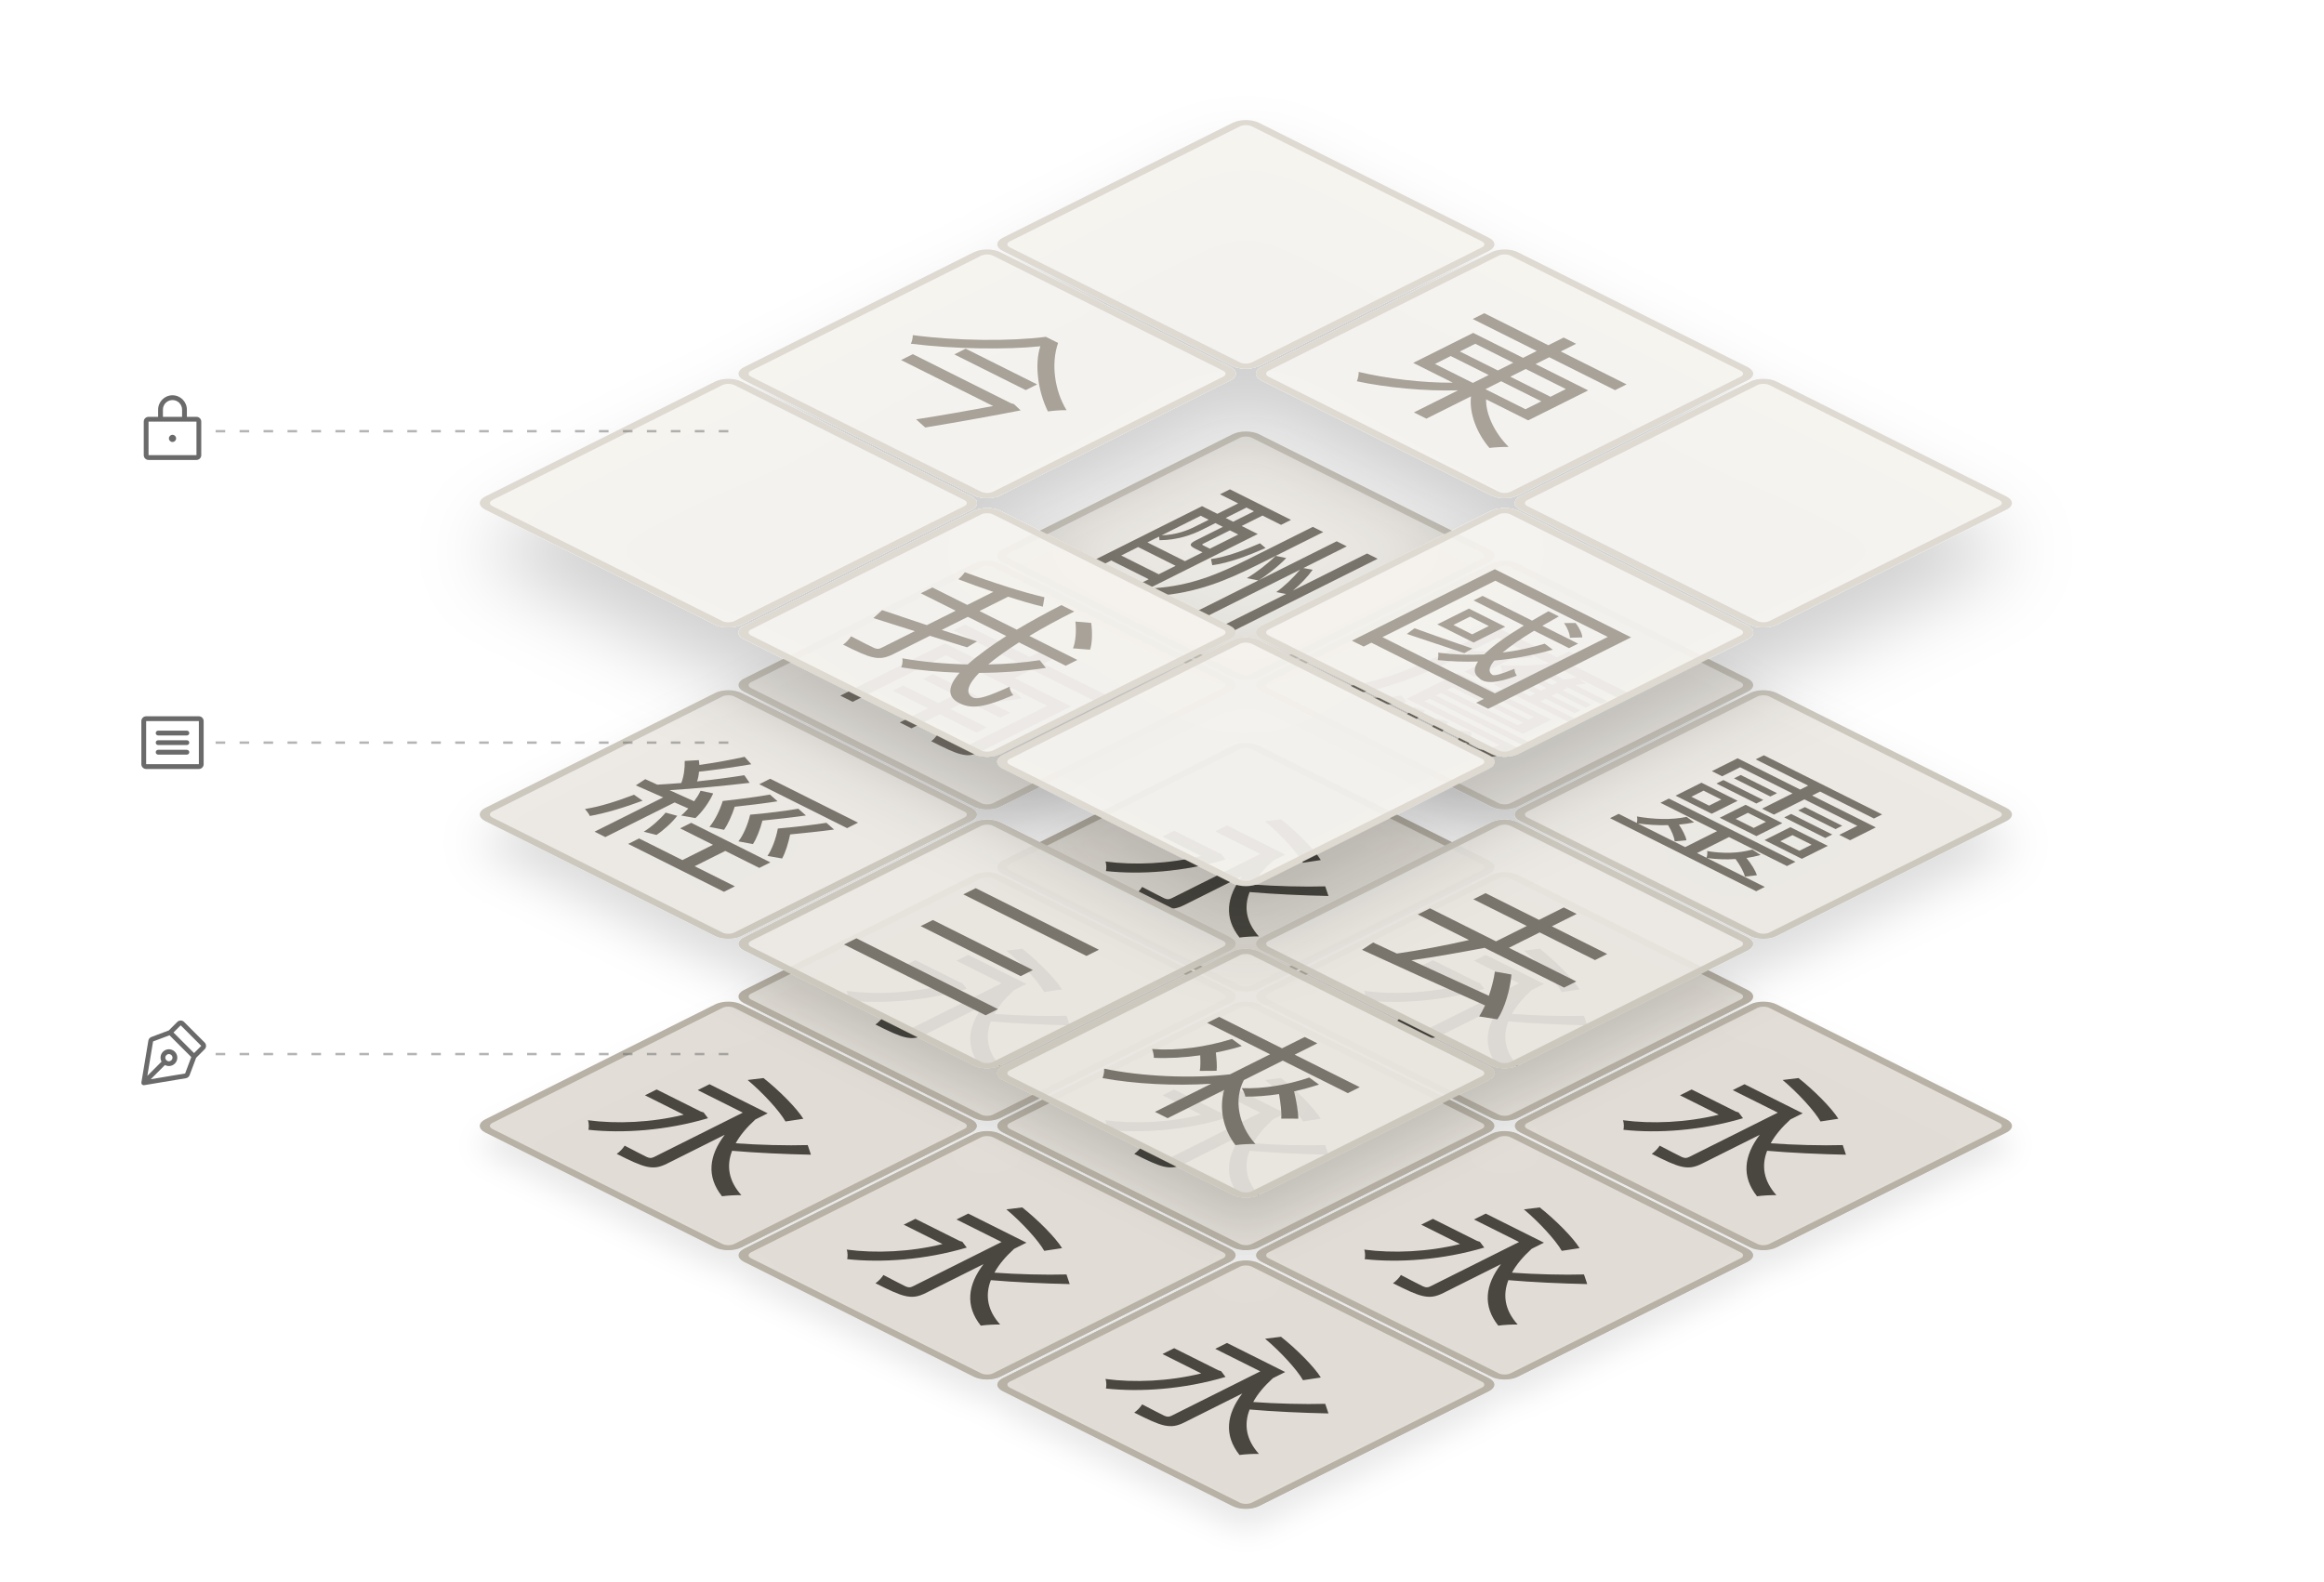
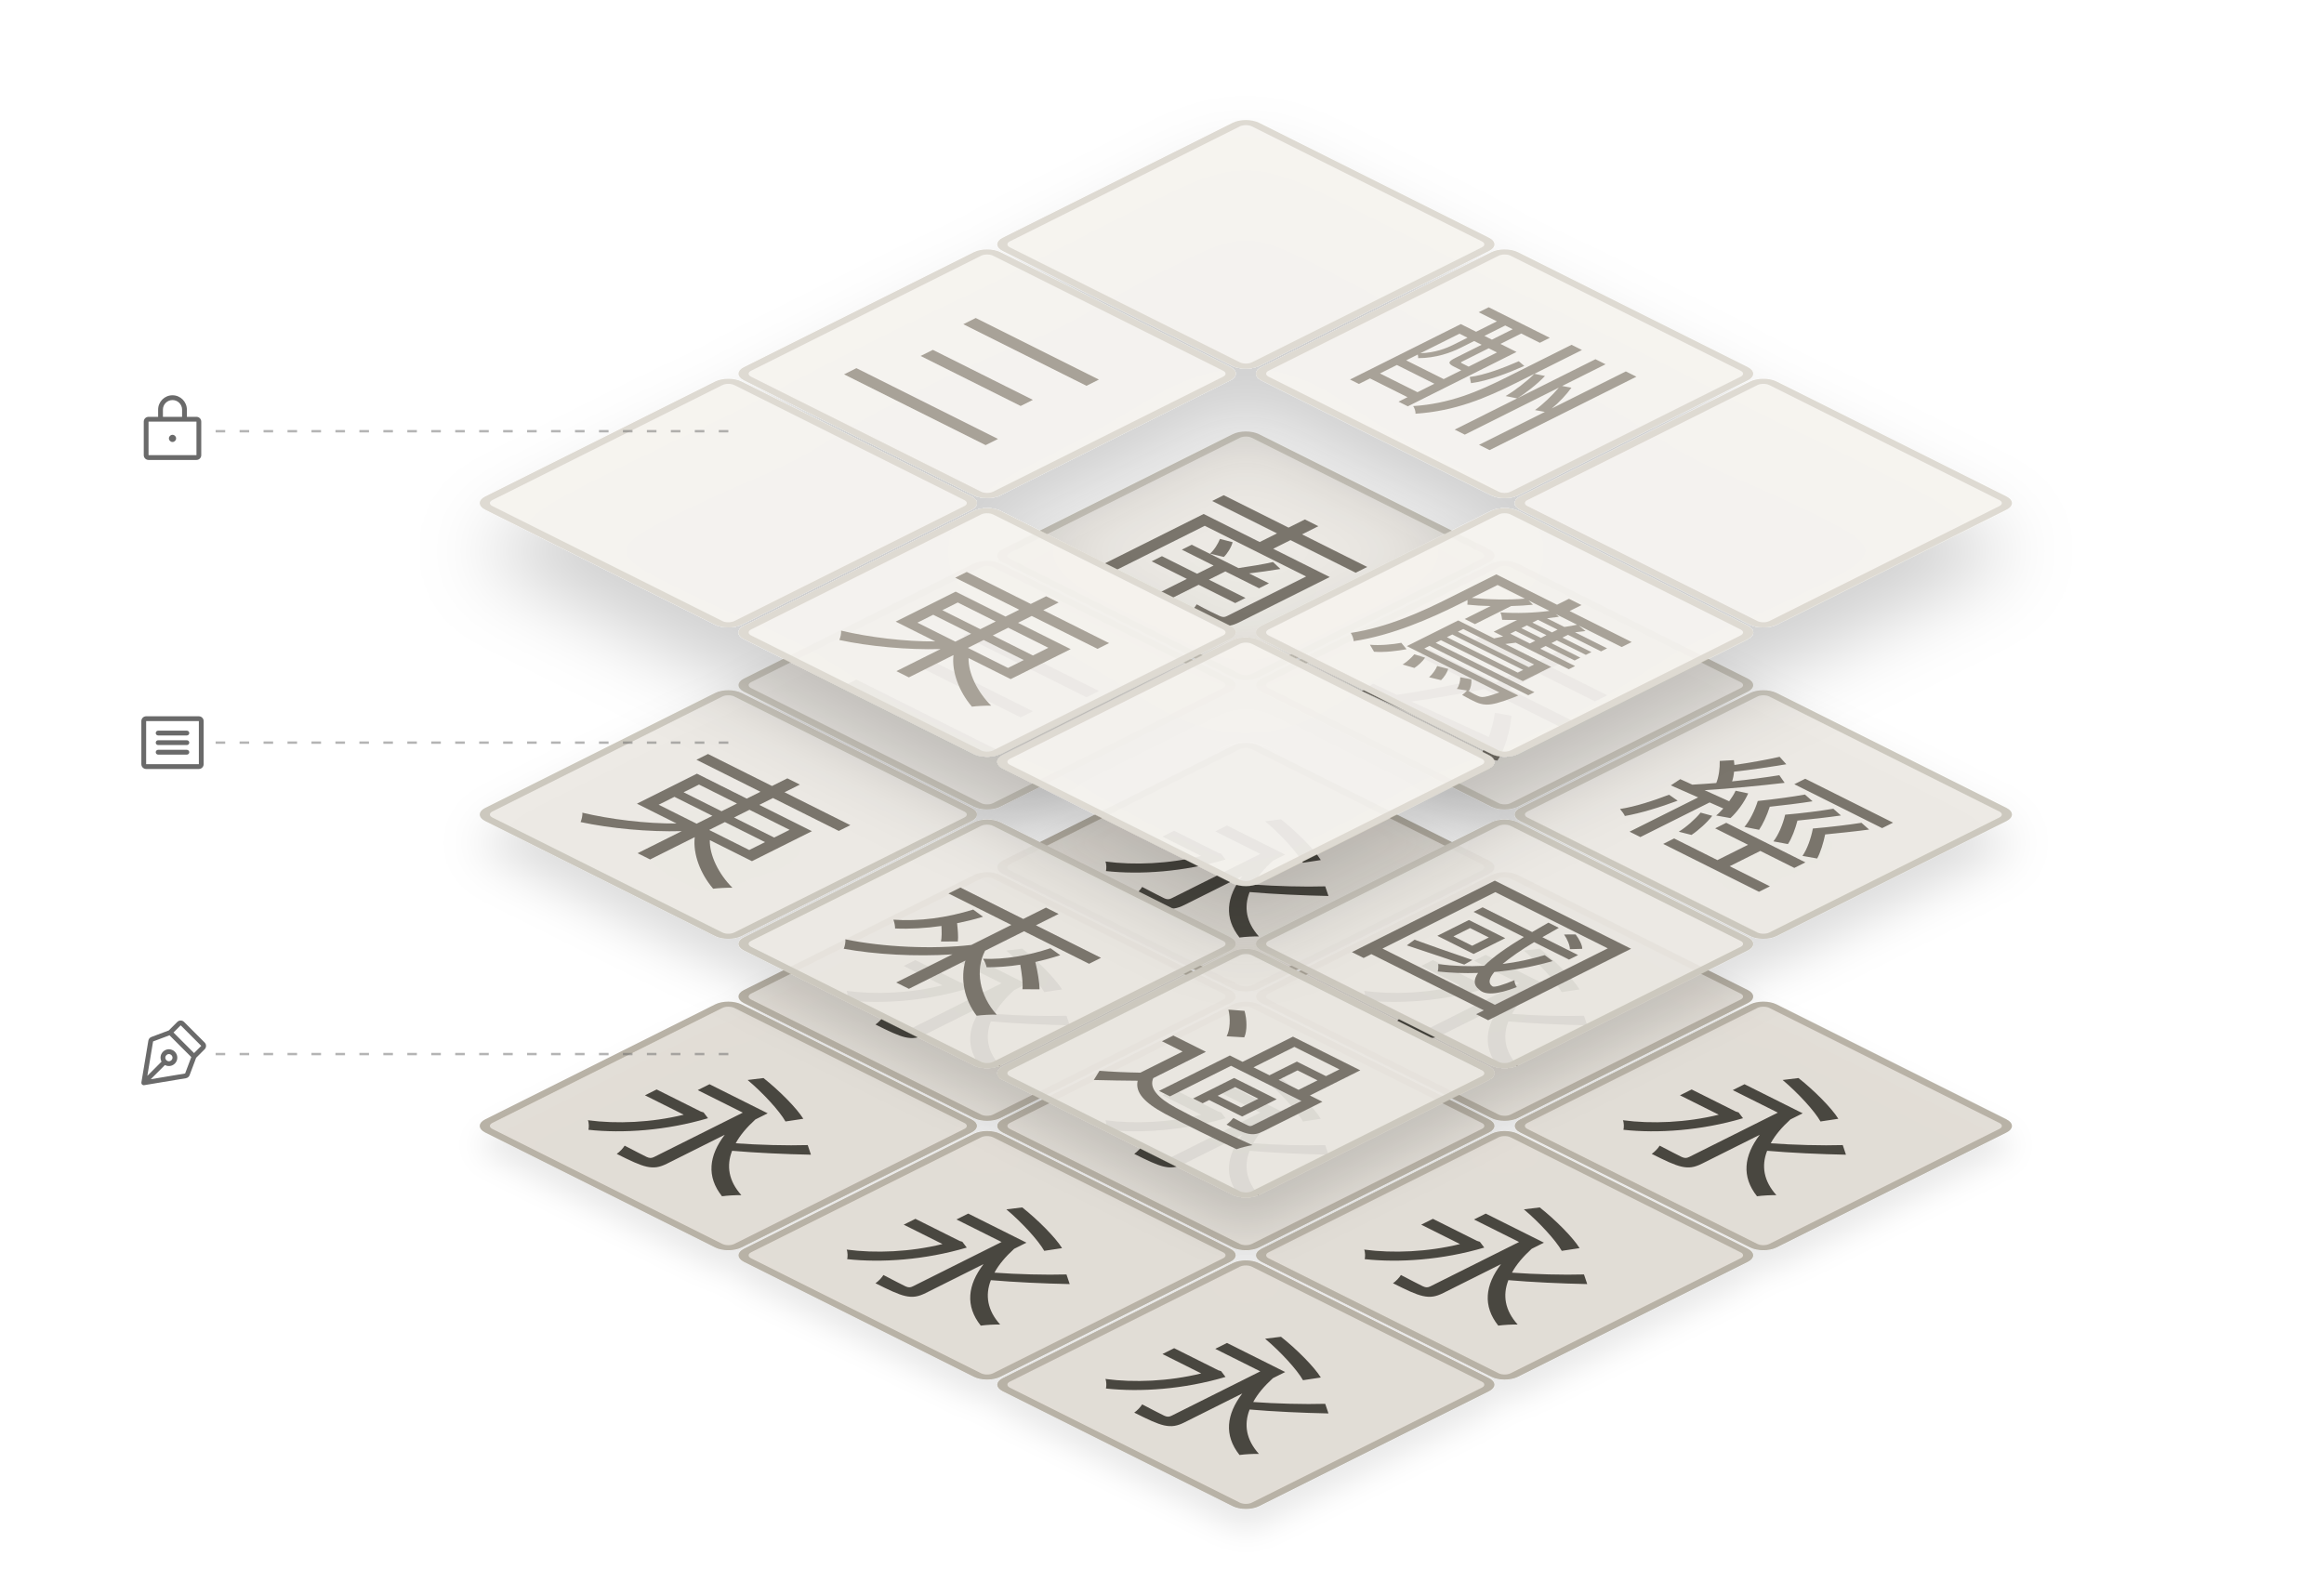
<svg xmlns="http://www.w3.org/2000/svg" viewBox="-35 -80 485 330" role="img" aria-label="NineBoxView Pro 三層九宮格概念圖" class="concept-layers-svg">
  <defs>
    <filter id="shadow-sm" x="-50%" y="-50%" width="200%" height="200%">
      <feDropShadow dx="0" dy="4" stdDeviation="3" flood-color="#000" flood-opacity="0.1" />
    </filter>
    <filter id="shadow-md" x="-50%" y="-50%" width="200%" height="200%">
      <feDropShadow dx="0" dy="6" stdDeviation="5" flood-color="#000" flood-opacity="0.15" />
    </filter>
    <filter id="shadow-lg" x="-50%" y="-50%" width="200%" height="200%">
      <feDropShadow dx="0" dy="10" stdDeviation="8" flood-color="#000" flood-opacity="0.2" />
    </filter>
  </defs>
  <style>
    .cell { stroke-width: 1.5; }
    .cell-edit { fill: rgba(223, 218, 210, 0.88); stroke: #b8b2a6; }
    .cell-reference { fill: rgba(235, 232, 226, 0.90); stroke: #ccc8be; }
    .cell-locked { fill: rgba(245, 243, 239, 0.92); stroke: #dedad2; }
    .glyph { font-size: 34px; text-anchor: middle; dominant-baseline: central; font-family: "Noto Serif TC", "Songti TC", Georgia, serif; }
    .glyph-edit { fill: #4a4640; }
    .glyph-reference { fill: #7a756c; }
    .glyph-locked { fill: #a8a298; }
    .layer-line { stroke: #6a6a6a; stroke-width: 0.5; stroke-dasharray: 2, 3; opacity: 0.5; }
    .layer-icon { fill: #6a6a6a; }
  </style>
  <g id="concept-diagram" transform="translate(225, 75)">
    <g transform="translate(0, 0)" filter="url(#shadow-sm)">
      <g class="layer" transform="matrix(1, 0.5, -1, 0.5, 0, 0)">
        <rect class="cell cell-edit" x="0" y="0" width="52" height="52" rx="2" />
        <rect class="cell cell-edit" x="54" y="0" width="52" height="52" rx="2" />
        <rect class="cell cell-edit" x="108" y="0" width="52" height="52" rx="2" />
        <rect class="cell cell-edit" x="0" y="54" width="52" height="52" rx="2" />
        <rect class="cell cell-edit" x="54" y="54" width="52" height="52" rx="2" />
        <rect class="cell cell-edit" x="108" y="54" width="52" height="52" rx="2" />
        <rect class="cell cell-edit" x="0" y="108" width="52" height="52" rx="2" />
        <rect class="cell cell-edit" x="54" y="108" width="52" height="52" rx="2" />
        <rect class="cell cell-edit" x="108" y="108" width="52" height="52" rx="2" />
        <text class="glyph glyph-edit" x="26" y="26">永</text>
        <text class="glyph glyph-edit" x="80" y="26">永</text>
        <text class="glyph glyph-edit" x="134" y="26">永</text>
        <text class="glyph glyph-edit" x="26" y="80">永</text>
        <text class="glyph glyph-edit" x="80" y="80">永</text>
        <text class="glyph glyph-edit" x="134" y="80">永</text>
        <text class="glyph glyph-edit" x="26" y="134">永</text>
        <text class="glyph glyph-edit" x="80" y="134">永</text>
        <text class="glyph glyph-edit" x="134" y="134">永</text>
      </g>
    </g>
    <g transform="translate(0, -65)" filter="url(#shadow-md)">
      <g class="layer" transform="matrix(1, 0.5, -1, 0.5, 0, 0)">
        <rect class="cell cell-reference" x="0" y="0" width="52" height="52" rx="2" />
        <rect class="cell cell-reference" x="54" y="0" width="52" height="52" rx="2" />
        <rect class="cell cell-reference" x="108" y="0" width="52" height="52" rx="2" />
        <rect class="cell cell-reference" x="0" y="54" width="52" height="52" rx="2" />
        <rect class="cell cell-reference" x="108" y="54" width="52" height="52" rx="2" />
        <rect class="cell cell-reference" x="0" y="108" width="52" height="52" rx="2" />
        <rect class="cell cell-reference" x="54" y="108" width="52" height="52" rx="2" />
        <rect class="cell cell-reference" x="108" y="108" width="52" height="52" rx="2" />
-         <text class="glyph glyph-reference" x="26" y="26">酬</text>
-         <text class="glyph glyph-reference" x="80" y="26">鷹</text>
-         <text class="glyph glyph-reference" x="134" y="26">靈</text>
-         <text class="glyph glyph-reference" x="26" y="80">南</text>
-         <text class="glyph glyph-reference" x="134" y="80">去</text>
-         <text class="glyph glyph-reference" x="26" y="134">經</text>
-         <text class="glyph glyph-reference" x="80" y="134">三</text>
-         <text class="glyph glyph-reference" x="134" y="134">來</text>
+         <text class="glyph glyph-reference" x="26" y="26">南</text>
+         <text class="glyph glyph-reference" x="80" y="26">去</text>
+         <text class="glyph glyph-reference" x="134" y="26">經</text>
+         <text class="glyph glyph-reference" x="26" y="80">三</text>
+         <text class="glyph glyph-reference" x="134" y="80">國</text>
+         <text class="glyph glyph-reference" x="26" y="134">東</text>
+         <text class="glyph glyph-reference" x="80" y="134">來</text>
+         <text class="glyph glyph-reference" x="134" y="134">過</text>
      </g>
    </g>
    <g transform="translate(0, -130)" filter="url(#shadow-lg)">
      <g class="layer" transform="matrix(1, 0.5, -1, 0.5, 0, 0)">
        <rect class="cell cell-locked" x="0" y="0" width="52" height="52" rx="2" />
        <rect class="cell cell-locked" x="54" y="0" width="52" height="52" rx="2" />
        <rect class="cell cell-locked" x="108" y="0" width="52" height="52" rx="2" />
        <rect class="cell cell-locked" x="0" y="54" width="52" height="52" rx="2" />
        <rect class="cell cell-locked" x="108" y="54" width="52" height="52" rx="2" />
        <rect class="cell cell-locked" x="0" y="108" width="52" height="52" rx="2" />
        <rect class="cell cell-locked" x="54" y="108" width="52" height="52" rx="2" />
        <rect class="cell cell-locked" x="108" y="108" width="52" height="52" rx="2" />
-         <text class="glyph glyph-locked" x="80" y="26">東</text>
-         <text class="glyph glyph-locked" x="26" y="80">今</text>
-         <text class="glyph glyph-locked" x="134" y="80">國</text>
-         <text class="glyph glyph-locked" x="80" y="134">我</text>
+         <text class="glyph glyph-locked" x="80" y="26">酬</text>
+         <text class="glyph glyph-locked" x="26" y="80">三</text>
+         <text class="glyph glyph-locked" x="134" y="80">鷹</text>
+         <text class="glyph glyph-locked" x="80" y="134">東</text>
      </g>
    </g>
    <g class="labels">
      <line class="layer-line" x1="-215" y1="65" x2="-105" y2="65" />
      <svg class="layer-icon" x="-232" y="57" width="16" height="16" viewBox="0 0 256 256">
        <path d="M240,100.68a15.86,15.86,0,0,0-4.69-11.31L166.63,20.68a16,16,0,0,0-22.63,0L115.57,49.11l-58,21.77A16.06,16.06,0,0,0,47.35,83.23L24.11,222.68A8,8,0,0,0,32,232a8.4,8.4,0,0,0,1.32-.11l139.44-23.24a16,16,0,0,0,12.35-10.17l21.77-58L235.31,112A15.87,15.87,0,0,0,240,100.68Zm-69.87,92.19L55.32,212l47.37-47.37a28,28,0,1,0-11.32-11.32L44,200.7,63.13,85.86,118,65.29,190.7,138ZM104,140a12,12,0,1,1,12,12A12,12,0,0,1,104,140Zm96-15.32L131.31,56l24-24L224,100.68Z" />
      </svg>
      <line class="layer-line" x1="-215" y1="0" x2="-105" y2="0" />
      <svg class="layer-icon" x="-232" y="-8" width="16" height="16" viewBox="0 0 256 256">
        <path d="M216,40H40A16,16,0,0,0,24,56V200a16,16,0,0,0,16,16H216a16,16,0,0,0,16-16V56A16,16,0,0,0,216,40Zm0,160H40V56H216V200ZM184,96a8,8,0,0,1-8,8H80a8,8,0,0,1,0-16h96A8,8,0,0,1,184,96Zm0,32a8,8,0,0,1-8,8H80a8,8,0,0,1,0-16h96A8,8,0,0,1,184,128Zm0,32a8,8,0,0,1-8,8H80a8,8,0,0,1,0-16h96A8,8,0,0,1,184,160Z" />
      </svg>
      <line class="layer-line" x1="-215" y1="-65" x2="-105" y2="-65" />
      <svg class="layer-icon" x="-232" y="-73" width="16" height="16" viewBox="0 0 256 256">
        <path d="M208,80H176V56a48,48,0,0,0-96,0V80H48A16,16,0,0,0,32,96V208a16,16,0,0,0,16,16H208a16,16,0,0,0,16-16V96A16,16,0,0,0,208,80ZM96,56a32,32,0,0,1,64,0V80H96ZM208,208H48V96H208V208Zm-68-56a12,12,0,1,1-12-12A12,12,0,0,1,140,152Z" />
      </svg>
    </g>
  </g>
</svg>
